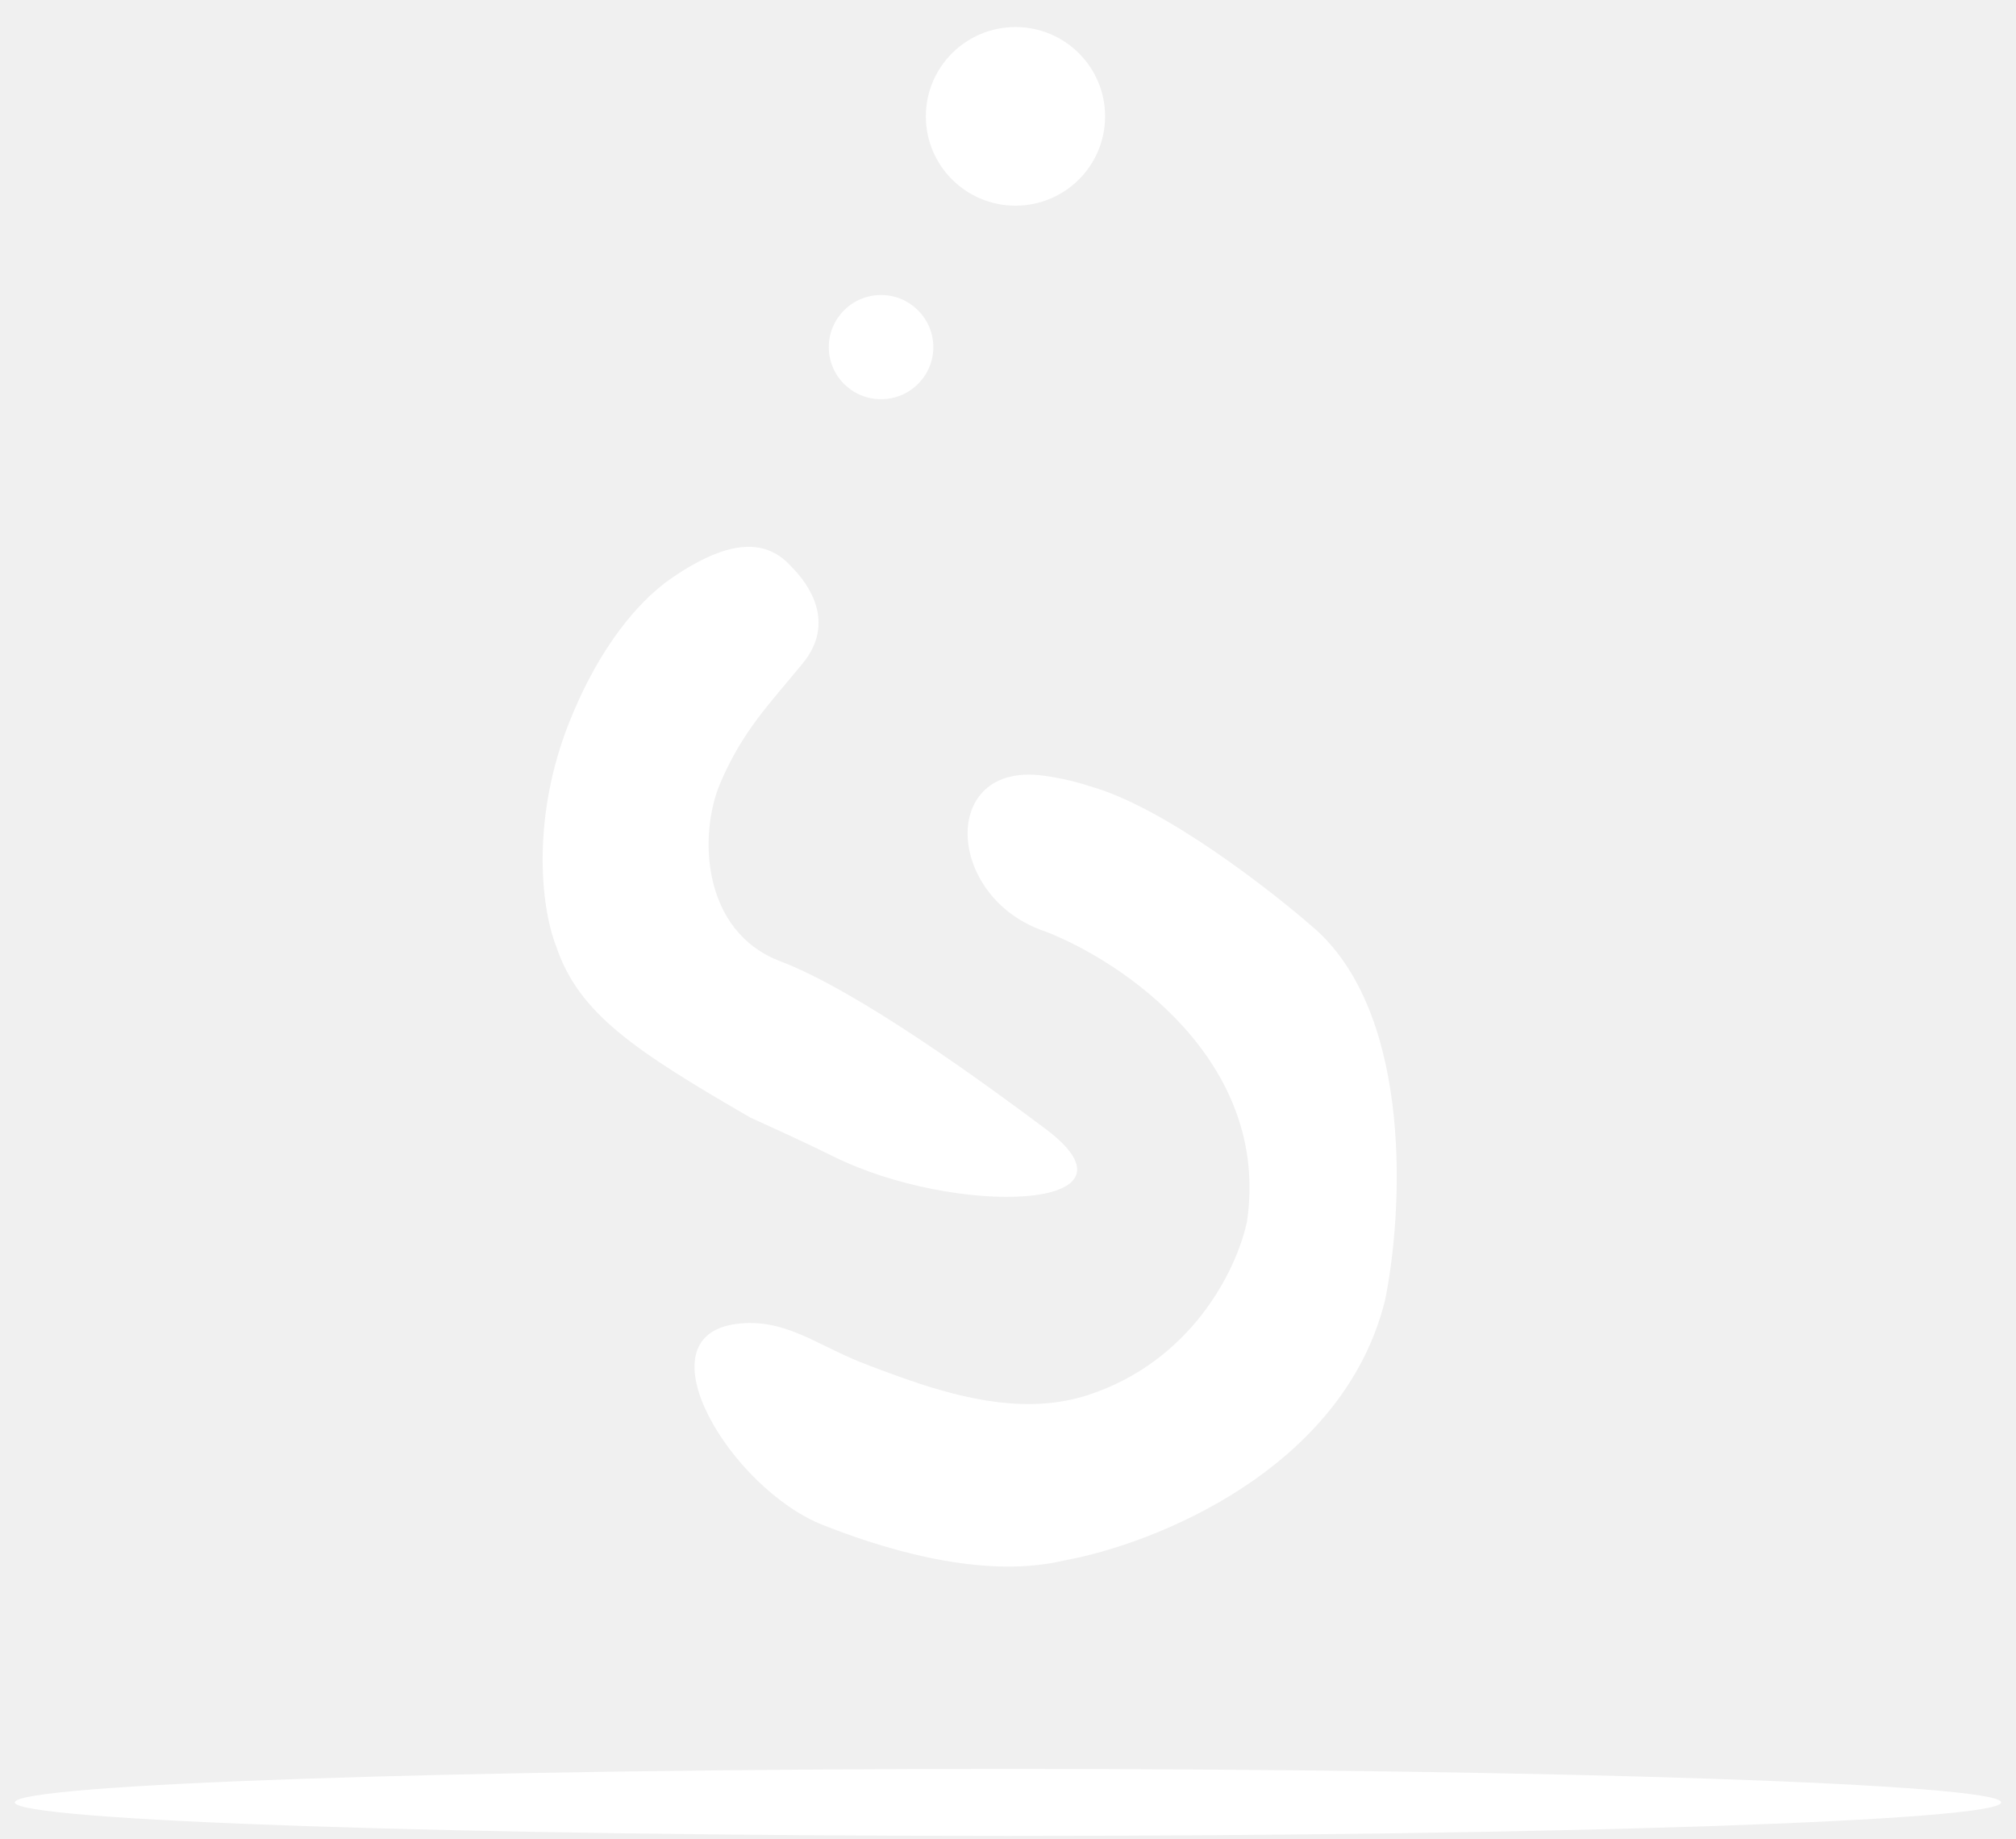
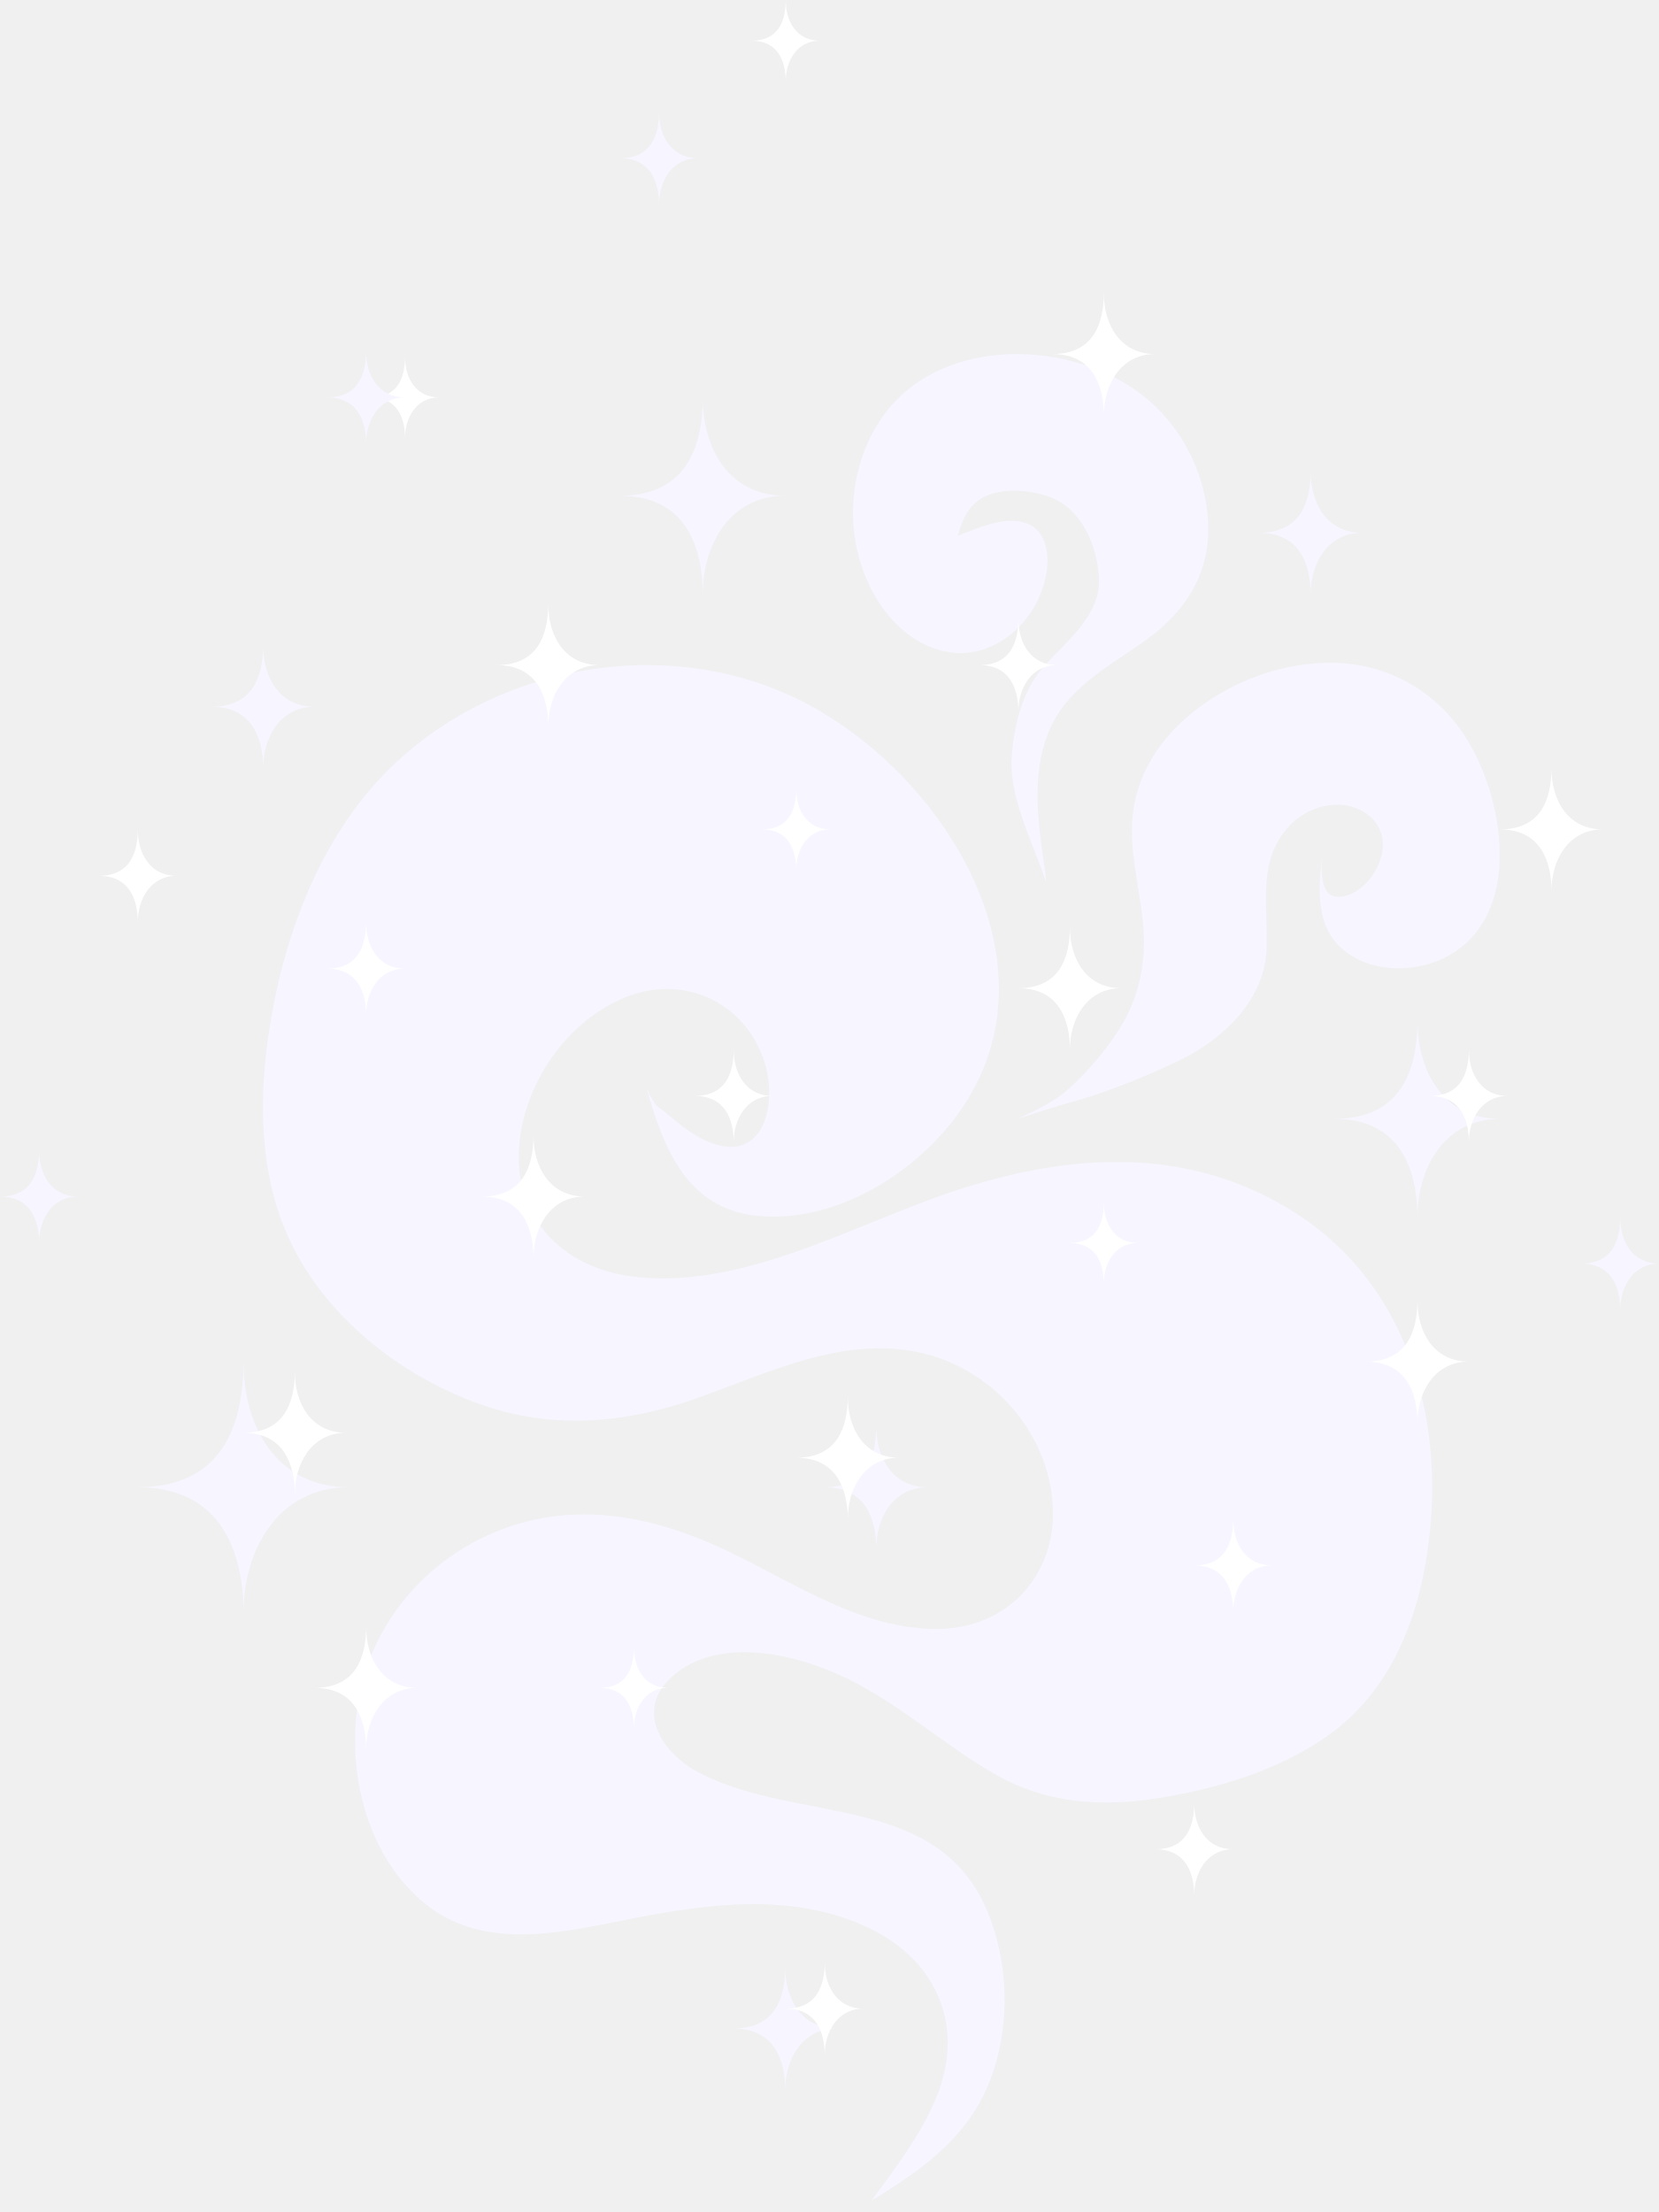
- <svg xmlns="http://www.w3.org/2000/svg" width="68" height="62" viewBox="0 0 68 62" fill="none">
-   <path d="M22.665 19.488C21.288 20.432 20.323 22.02 19.85 22.931C19.612 23.39 19.399 23.861 19.207 24.341C17.944 27.503 18.214 30.513 18.761 31.914C19.517 34.173 21.406 35.429 25.31 37.688C26.435 38.198 27.32 38.606 28.088 38.988C32.227 41.048 38.962 40.832 35.259 38.064C33.244 36.558 28.962 33.42 26.318 32.416C23.673 31.412 23.547 28.149 24.302 26.392C25.058 24.634 25.94 23.756 27.073 22.375C28.207 20.994 27.283 19.697 26.695 19.112C25.889 18.208 24.68 18.108 22.665 19.488Z" fill="white" />
-   <ellipse cx="29.718" cy="11.706" rx="1.763" ry="1.757" fill="white" />
-   <ellipse cx="34.252" cy="3.924" rx="3.023" ry="3.012" fill="white" />
-   <path d="M42.06 41.202C42.866 35.78 37.862 32.416 35.259 31.412C31.893 30.294 31.664 25.69 35.18 26.155C35.774 26.233 36.33 26.371 36.771 26.517C39.289 27.22 42.942 30.073 44.453 31.412C47.677 34.425 47.308 40.951 46.72 43.838C45.309 49.562 38.912 52.08 35.889 52.624C33.429 53.208 30.368 52.462 27.749 51.424C24.667 50.201 21.54 45.088 24.827 44.648C26.431 44.434 27.504 45.328 29.007 45.928C29.532 46.138 30.097 46.344 30.656 46.539C32.608 47.216 34.726 47.684 36.691 47.047C40.144 45.926 41.693 42.898 42.06 41.202Z" fill="white" />
-   <ellipse cx="34" cy="60.782" rx="33.5" ry="1.13" fill="white" />
+ <svg xmlns="http://www.w3.org/2000/svg" width="75" height="100" viewBox="0 0 75 100" fill="none">
+   <g clip-path="url(#clip0_324_685)">
+     <path d="M29.428 49.583C29.363 49.599 29.32 49.25 29.252 49.265C30.003 51.926 31.073 54.63 34.198 54.96C37.78 55.339 41.53 52.985 43.482 50.112C48.072 43.359 42.451 34.743 36.077 31.614C29.443 28.358 20.807 30.413 16.294 36.234C13.947 39.26 12.674 43.072 12.133 46.83C11.65 50.181 11.777 53.733 13.448 56.754C15.14 59.814 18.154 62.131 21.386 63.365C24.753 64.654 28.116 64.401 31.464 63.224C34.681 62.092 38.006 60.401 41.511 61.13C44.794 61.812 47.413 64.707 47.593 68.086C47.762 71.219 45.541 73.612 42.405 73.642C39.011 73.677 35.981 71.614 33.04 70.191C29.988 68.715 26.686 67.902 23.354 68.914C19.872 69.973 17.111 72.787 16.305 76.365C15.565 79.671 16.432 83.697 19.093 85.96C21.693 88.168 25.083 87.432 28.128 86.823C31.79 86.086 35.809 85.477 39.314 87.175C42.431 88.682 43.655 91.719 42.29 94.918C41.58 96.578 40.464 98.043 39.394 99.485C41.488 98.208 43.513 96.816 44.564 94.507C45.637 92.141 45.676 89.235 44.794 86.803C42.665 80.913 36.089 82.528 31.556 80.116C29.892 79.23 28.68 77.293 30.402 75.778C32.384 74.034 35.609 74.697 37.784 75.644C40.46 76.806 42.562 78.846 45.085 80.265C47.344 81.534 49.794 81.692 52.318 81.297C55.029 80.867 57.889 80.02 60.136 78.386C62.506 76.66 63.779 74.014 64.347 71.196C65.582 65.064 64.033 58.288 58.499 54.795C53.644 51.731 48.23 52.133 42.995 53.894C38.432 55.427 33.351 58.419 28.377 57.678C25.708 57.28 23.595 55.42 23.461 52.624C23.308 49.491 25.44 46.174 28.369 45.047C31.031 44.023 33.807 45.4 34.601 48.145C35.092 49.852 34.589 52.467 32.285 51.715C31.238 51.374 30.528 50.615 29.658 49.963L29.428 49.599V49.583Z" fill="#F7F5FF" />
+     <path d="M46.032 50.58C46.117 50.508 47.19 50.082 47.946 49.526C48.697 48.97 50.055 47.505 50.776 46.232C51.52 44.928 51.796 43.471 51.692 41.979C51.581 40.38 51.102 38.812 51.179 37.197C51.274 35.245 52.294 33.558 53.775 32.323C55.596 30.805 58.035 29.888 60.416 29.969C62.721 30.045 64.784 31.188 66.096 33.082C68.021 35.866 69.002 41.523 65.237 43.329C63.822 44.008 61.87 43.954 60.658 42.876C59.462 41.814 59.611 40.161 59.765 38.723C59.734 39.379 59.646 40.679 60.658 40.537C61.655 40.399 62.468 39.23 62.514 38.282C62.568 37.216 61.701 36.484 60.696 36.392C59.788 36.307 58.886 36.695 58.269 37.358C56.819 38.919 57.333 40.978 57.261 42.888C57.176 45.169 55.358 46.93 53.414 47.888C51.577 48.793 49.568 49.522 48.513 49.802C47.459 50.082 46.032 50.577 46.032 50.577V50.58Z" fill="#F7F5FF" />
+     <path d="M47.267 39.536C46.96 37.416 46.565 35.073 47.432 33.025C48.241 31.119 50.036 30.176 51.65 29.048C53.422 27.813 54.622 26.161 54.622 23.929C54.622 21.605 53.483 19.304 51.658 17.874C48.448 15.358 42.734 15.182 40.077 18.602C38.8 20.244 38.325 22.456 38.673 24.492C39.034 26.59 40.391 28.857 42.573 29.416C44.962 30.03 47.152 27.913 47.344 25.597C47.413 24.769 47.16 23.841 46.262 23.61C45.292 23.361 44.18 23.887 43.294 24.224C43.524 23.43 43.835 22.709 44.656 22.391C45.488 22.069 46.519 22.149 47.355 22.429C48.893 22.943 49.614 24.654 49.683 26.18C49.756 27.775 48.257 28.964 47.24 30.072C46.289 31.108 45.844 32.649 45.737 34.214C45.607 36.104 46.723 38.11 47.282 39.874L47.263 39.536H47.267Z" fill="#F7F5FF" />
+     <path d="M11.013 61.555C10.99 64.512 10.005 67.235 6.224 67.235C10.005 67.235 10.994 70.157 11.013 72.914C10.99 70.153 12.528 67.235 15.761 67.235C12.528 67.235 10.99 64.508 11.013 61.555Z" fill="#F7F5FF" />
+     <path d="M31.775 17.966C31.759 20.278 30.985 22.41 28.024 22.41C30.985 22.41 31.756 24.696 31.775 26.855C31.759 24.696 32.96 22.41 35.491 22.41C32.96 22.41 31.759 20.278 31.775 17.966Z" fill="#F7F5FF" />
+     <path d="M64.086 46.136C64.071 48.448 63.296 50.58 60.336 50.58C63.296 50.58 64.067 52.866 64.086 55.025C64.071 52.866 65.271 50.58 67.802 50.58C65.271 50.58 64.071 48.448 64.086 46.136Z" fill="#F7F5FF" />
+     <path d="M39.617 64.462C39.605 65.904 39.126 67.235 37.278 67.235C39.122 67.235 39.605 68.661 39.617 70.007C39.605 68.661 40.357 67.235 41.933 67.235C40.353 67.235 39.605 65.904 39.617 64.462Z" fill="#F7F5FF" />
+     <path d="M59.255 21.314C59.243 22.755 58.764 24.086 56.915 24.086C58.76 24.086 59.243 25.513 59.255 26.859C59.243 25.513 59.995 24.086 61.571 24.086C59.991 24.086 59.243 22.755 59.255 21.314Z" fill="#F7F5FF" />
+     <path d="M35.502 88.932C35.491 90.374 35.011 91.704 33.163 91.704C35.007 91.704 35.491 93.131 35.502 94.477C35.491 93.131 36.242 91.704 37.818 91.704C36.238 91.704 35.491 90.374 35.502 88.932Z" fill="#F7F5FF" />
+     <path d="M11.899 29.179C11.888 30.62 11.408 31.951 9.56 31.951C11.405 31.951 11.888 33.378 11.899 34.724C11.888 33.378 12.639 31.951 14.215 31.951C12.636 31.951 11.888 30.62 11.899 29.179Z" fill="#F7F5FF" />
+     <path d="M24.121 51.32C24.109 52.762 23.63 54.093 21.781 54.093C23.626 54.093 24.109 55.52 24.121 56.865C24.109 55.52 24.861 54.093 26.437 54.093C24.857 54.093 24.109 52.762 24.121 51.32Z" fill="white" />
+     <path d="M13.33 62C13.318 63.442 12.839 64.773 10.99 64.773C12.835 64.773 13.318 66.199 13.33 67.545C13.318 66.199 14.07 64.773 15.646 64.773C14.066 64.773 13.318 63.442 13.33 62Z" fill="white" />
+     <path d="M33.171 47.447C33.163 48.54 32.799 49.545 31.403 49.545C32.799 49.545 33.163 50.623 33.171 51.642C33.163 50.623 33.73 49.545 34.923 49.545C33.73 49.545 33.163 48.54 33.171 47.447Z" fill="white" />
+     <path d="M6.231 37.496C6.224 38.589 5.859 39.594 4.464 39.594C5.859 39.594 6.224 40.671 6.231 41.691C6.224 40.671 6.791 39.594 7.984 39.594C6.791 39.594 6.224 38.589 6.231 37.496Z" fill="white" />
+     <path d="M35.521 0C35.514 0.959 35.195 1.841 33.968 1.841C35.195 1.841 35.514 2.788 35.521 3.681C35.514 2.788 36.012 1.841 37.059 1.841C36.012 1.841 35.514 0.959 35.521 0Z" fill="white" />
+     <path d="M35.997 35.656C35.989 36.614 35.671 37.496 34.444 37.496C35.671 37.496 35.989 38.443 35.997 39.337C35.989 38.443 36.488 37.496 37.535 37.496C36.488 37.496 35.989 36.614 35.997 35.656Z" fill="white" />
+     <path d="M49.902 54.35C49.894 55.309 49.576 56.191 48.349 56.191C49.576 56.191 49.894 57.138 49.902 58.031C49.894 57.138 50.392 56.191 51.439 56.191C50.392 56.191 49.894 55.309 49.902 54.35Z" fill="white" />
+     <path d="M28.657 74.463C28.649 75.422 28.331 76.304 27.104 76.304C28.331 76.304 28.649 77.251 28.657 78.144C28.649 77.251 29.148 76.304 30.195 76.304C29.148 76.304 28.649 75.422 28.657 74.463Z" fill="white" />
+     <path d="M18.311 16.125C18.303 17.084 17.985 17.966 16.758 17.966C17.985 17.966 18.303 18.913 18.311 19.81C18.303 18.917 18.802 17.966 19.849 17.966C18.802 17.966 18.303 17.084 18.311 16.125Z" fill="white" />
+     <path d="M55.753 68.673C55.746 69.766 55.381 70.77 53.986 70.77C55.381 70.77 55.746 71.848 55.753 72.868C55.746 71.848 56.313 70.77 57.506 70.77C56.313 70.77 55.746 69.766 55.753 68.673Z" fill="white" />
+     <path d="M16.551 41.691C16.543 42.784 16.179 43.789 14.783 43.789C16.179 43.789 16.543 44.867 16.551 45.887C16.543 44.867 17.111 43.789 18.303 43.789C17.111 43.789 16.543 42.784 16.551 41.691Z" fill="white" />
+     <path d="M73.248 55.029C73.24 56.121 72.876 57.126 71.48 57.126C72.876 57.126 73.24 58.204 73.248 59.224C73.24 58.204 73.807 57.126 75 57.126C73.807 57.126 73.24 56.121 73.248 55.029Z" fill="#F7F5FF" />
+     <path d="M16.551 15.868C16.543 16.961 16.179 17.966 14.783 17.966C16.179 17.966 16.543 19.043 16.551 20.063C16.543 19.043 17.111 17.966 18.303 17.966C17.111 17.966 16.543 16.961 16.551 15.868Z" fill="#F7F5FF" />
+     <path d="M1.768 51.995C1.76 53.088 1.396 54.093 0 54.093C1.396 54.093 1.76 55.17 1.768 56.191C1.76 55.17 2.328 54.093 3.52 54.093C2.328 54.093 1.76 53.088 1.768 51.995Z" fill="#F7F5FF" />
+     <path d="M29.796 5.054C29.788 6.147 29.424 7.152 28.028 7.152C29.424 7.152 29.788 8.229 29.796 9.249C29.788 8.229 30.356 7.152 31.549 7.152C30.356 7.152 29.788 6.147 29.796 5.054Z" fill="#F7F5FF" />
+     <path d="M46.04 27.971C46.032 29.064 45.668 30.068 44.272 30.068C45.668 30.068 46.032 31.146 46.04 32.166C46.032 31.146 46.6 30.068 47.792 30.068C46.6 30.068 46.032 29.064 46.04 27.971Z" fill="white" />
+     <path d="M53.989 81.504C53.982 82.597 53.617 83.601 52.222 83.601C53.617 83.601 53.982 84.679 53.989 85.699C53.982 84.679 54.549 83.601 55.742 83.601C54.549 83.601 53.982 82.597 53.989 81.504Z" fill="white" />
+     <path d="M66.406 47.447C66.399 48.54 66.034 49.545 64.638 49.545C66.034 49.545 66.399 50.623 66.406 51.642C66.399 50.623 66.966 49.545 68.159 49.545C66.966 49.545 66.399 48.54 66.406 47.447Z" fill="white" />
+     <path d="M37.285 88.709C37.278 89.798 36.913 90.807 35.517 90.807C36.913 90.807 37.278 91.884 37.285 92.904C37.278 91.884 37.845 90.807 39.038 90.807C37.845 90.807 37.278 89.798 37.285 88.709Z" fill="white" />
+     <path d="M38.328 63.128C38.317 64.57 37.837 65.9 35.989 65.9C37.834 65.9 38.317 67.327 38.328 68.673C38.317 67.327 39.068 65.9 40.645 65.9C39.065 65.9 38.317 64.57 38.328 63.128Z" fill="white" />
+     <path d="M64.082 58.783C64.071 60.225 63.592 61.555 61.743 61.555C63.588 61.555 64.071 62.982 64.082 64.328C64.071 62.982 64.823 61.555 66.399 61.555C64.819 61.555 64.071 60.225 64.082 58.783Z" fill="white" />
+     <path d="M24.788 27.296C24.776 28.738 24.297 30.068 22.449 30.068C24.293 30.068 24.776 31.495 24.788 32.841C24.776 31.495 25.528 30.068 27.104 30.068C25.524 30.068 24.776 28.738 24.788 27.296Z" fill="white" />
+     <path d="M49.905 13.234C49.894 14.676 49.415 16.006 47.566 16.006C49.411 16.006 49.894 17.433 49.905 18.779C49.894 17.433 50.645 16.006 52.222 16.006C50.642 16.006 49.894 14.676 49.905 13.234Z" fill="white" />
+     <path d="M16.555 73.531C16.543 74.973 16.064 76.304 14.215 76.304C16.06 76.304 16.543 77.73 16.555 79.076C16.543 77.73 17.295 76.304 18.871 76.304C17.291 76.304 16.543 74.973 16.555 73.531Z" fill="white" />
+     <path d="M48.371 41.902C48.36 43.344 47.881 44.675 46.032 44.675C47.877 44.675 48.36 46.101 48.371 47.447C48.36 46.101 49.112 44.675 50.688 44.675C49.108 44.675 48.36 43.344 48.371 41.902Z" fill="white" />
+     <path d="M70.141 34.724C70.13 36.166 69.65 37.496 67.802 37.496C69.647 37.496 70.13 38.923 70.141 40.269C70.13 38.923 70.882 37.496 72.458 37.496C70.878 37.496 70.13 36.166 70.141 34.724Z" fill="white" />
+   </g>
+   <defs>
+     <clipPath id="clip0_324_685">
+       <rect width="75" height="99.481" fill="white" />
+     </clipPath>
+   </defs>
</svg>
